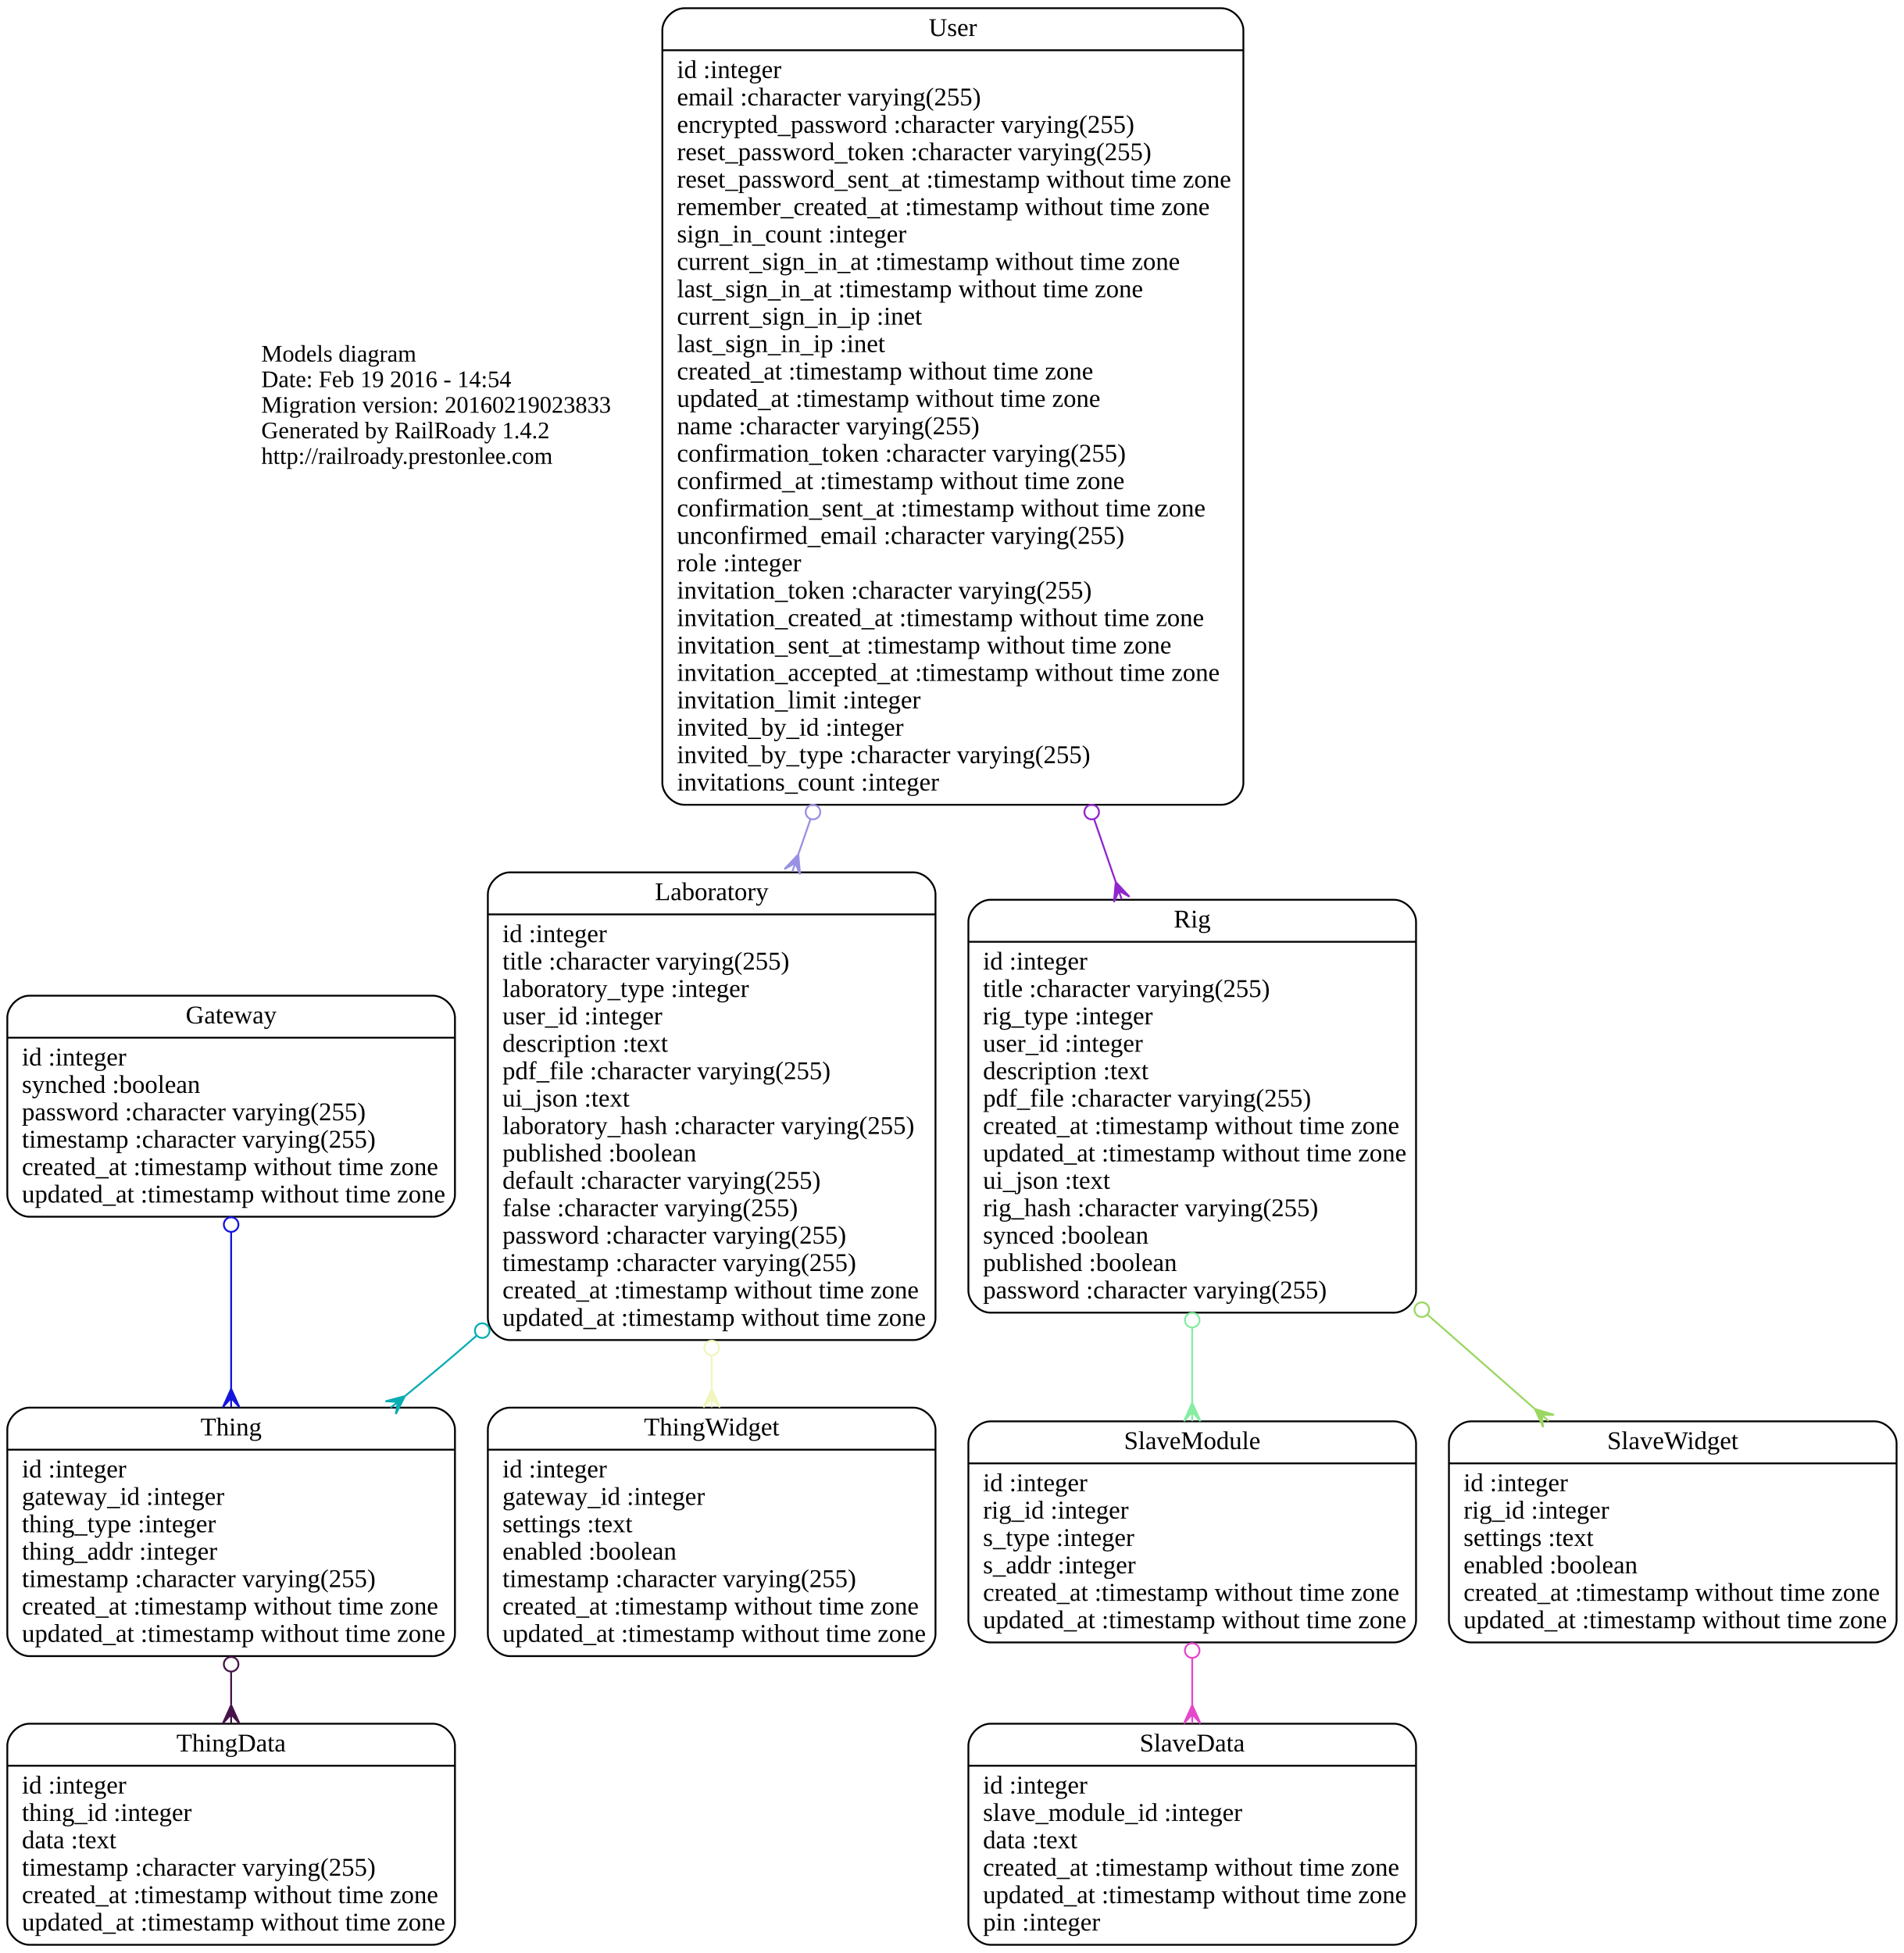
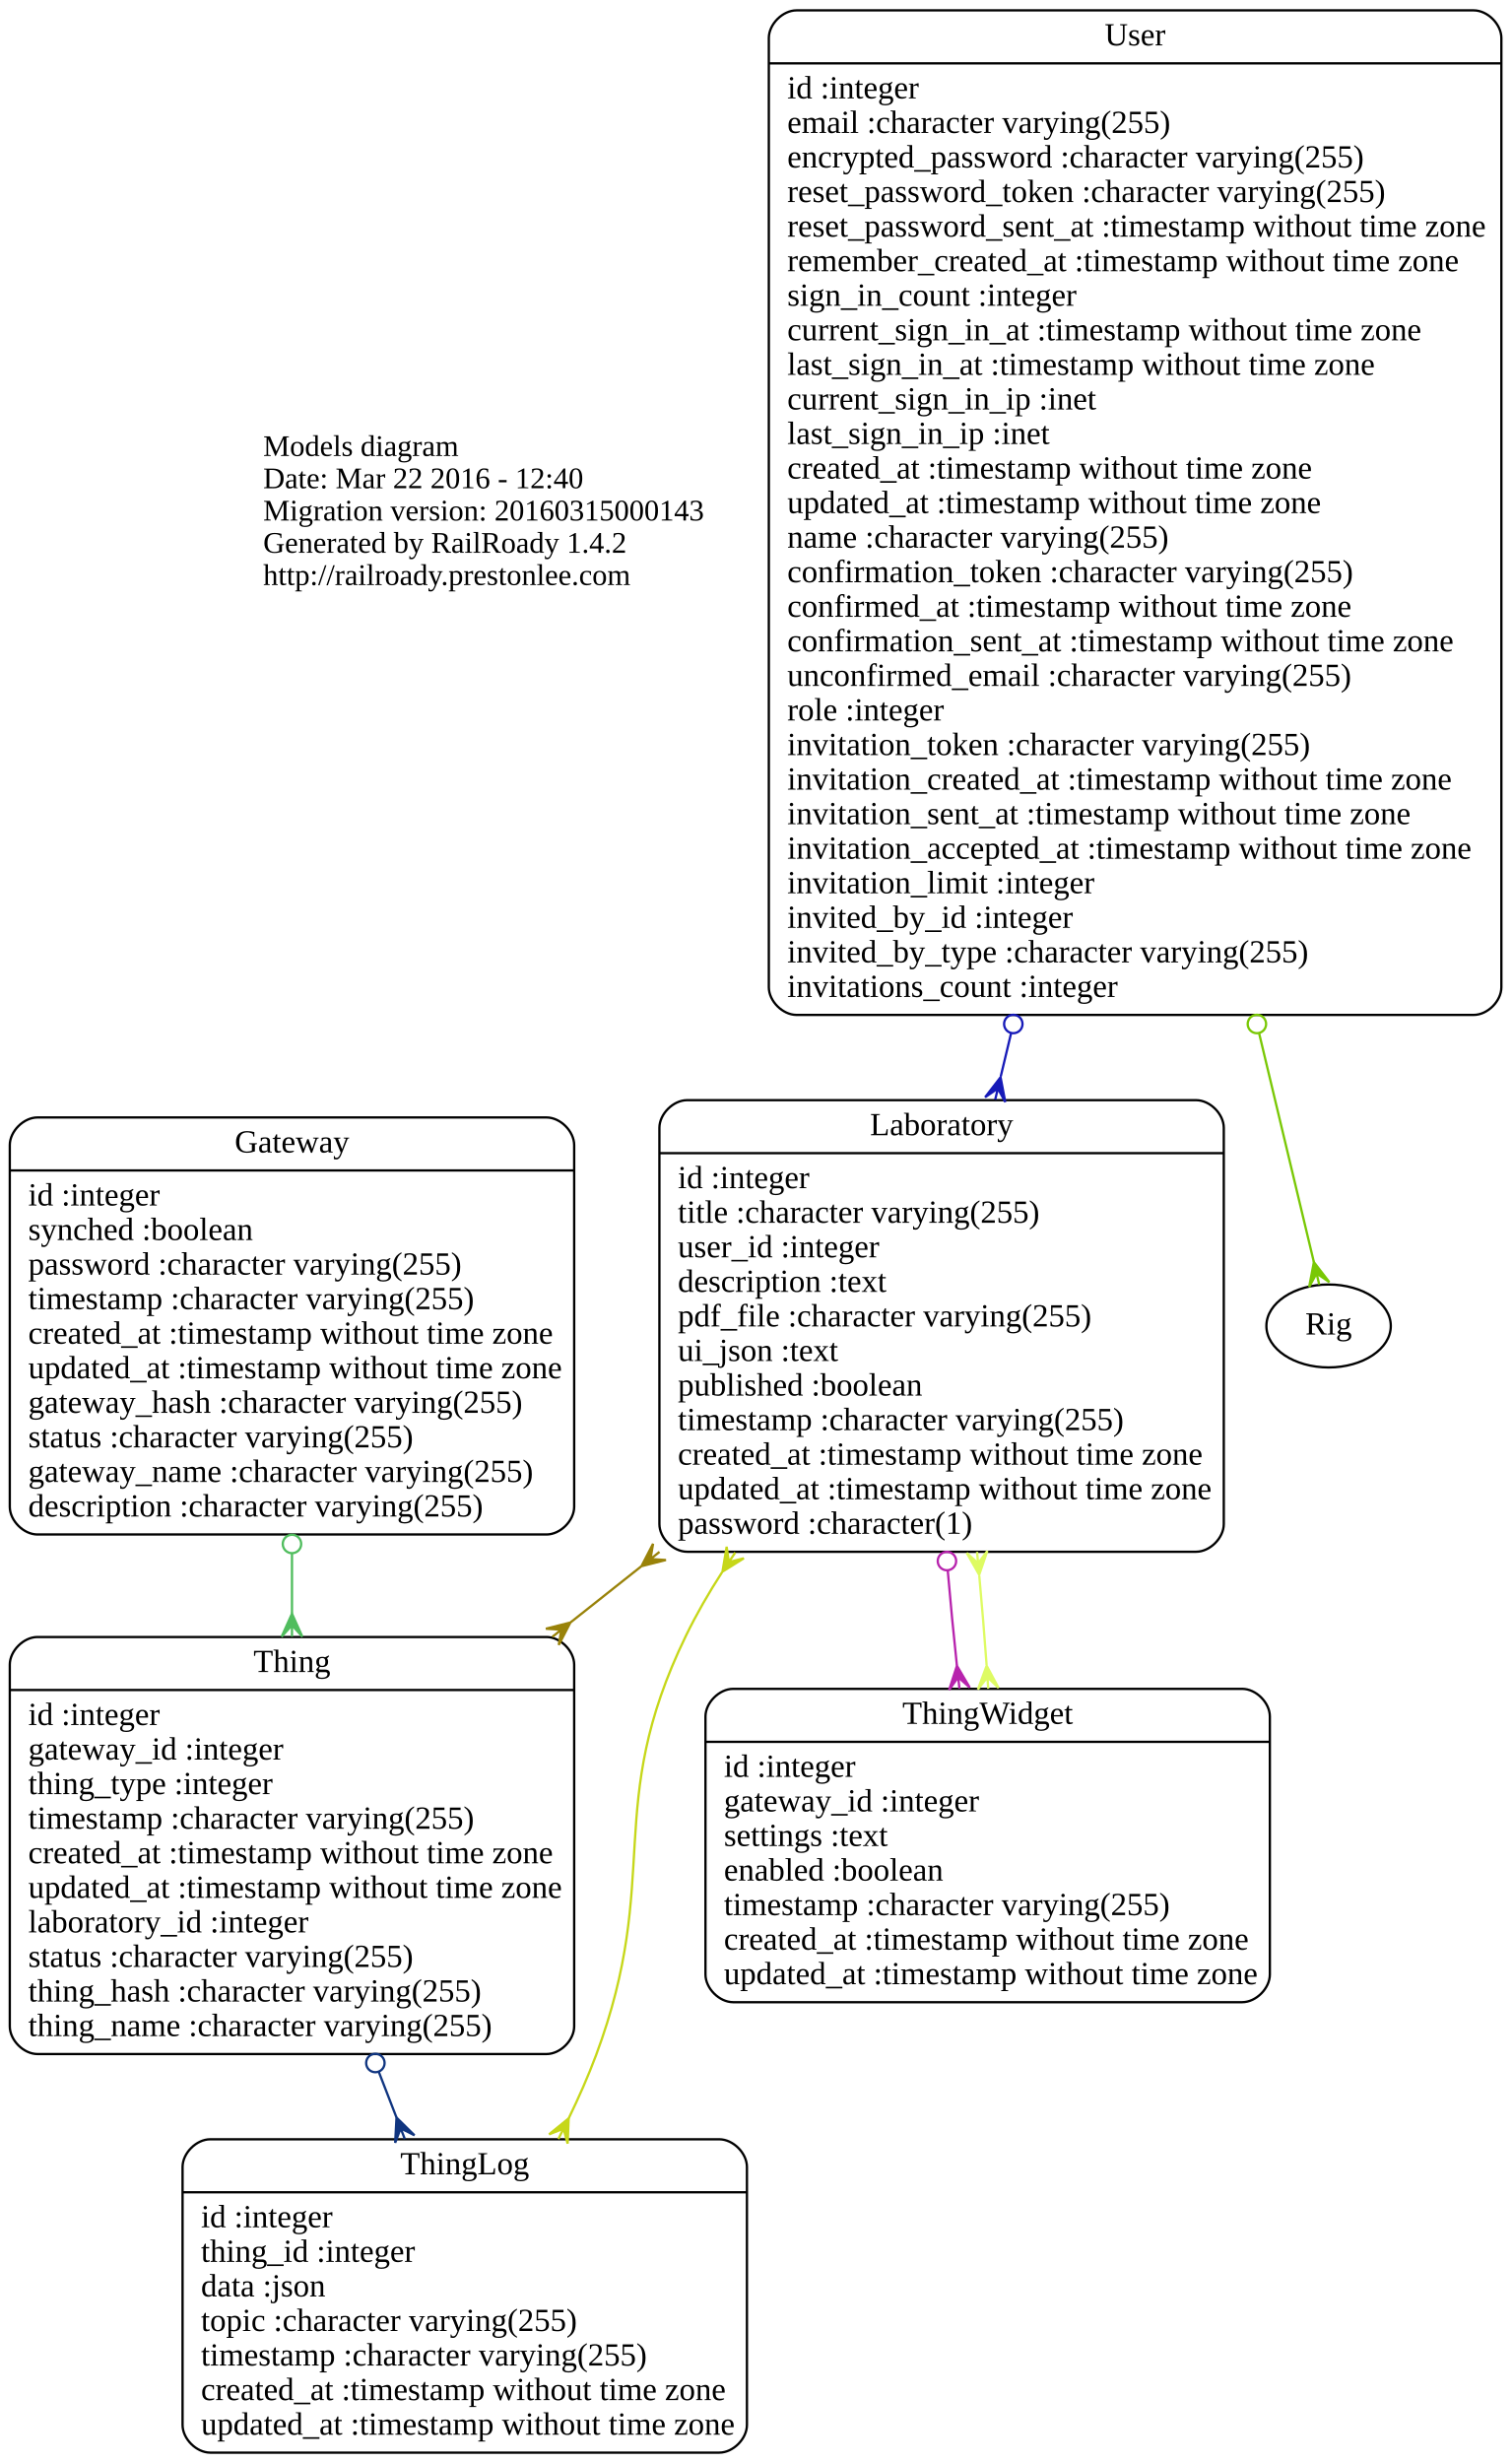
- <svg xmlns="http://www.w3.org/2000/svg" width="1042pt" height="1069pt" viewBox="0.00 0.00 1042.00 1069.00">
+ <svg xmlns="http://www.w3.org/2000/svg" width="656pt" height="1069pt" viewBox="0.00 0.00 655.50 1069.00">
  <g id="graph0" class="graph" transform="scale(1 1) rotate(0) translate(4 1065)">
-     <polygon fill="none" stroke="none" points="-4,4 -4,-1065 1038,-1065 1038,4 -4,4" />
+     <polygon fill="none" stroke="none" points="-4,4 -4,-1065 651.5,-1065 651.5,4 -4,4" />
    <g id="node1" class="node">
-       <text text-anchor="start" x="139" y="-867.1" font-family="Times New Roman,serif" font-size="13.00">Models diagram</text>
-       <text text-anchor="start" x="139" y="-853.1" font-family="Times New Roman,serif" font-size="13.00">Date: Feb 19 2016 - 14:54</text>
-       <text text-anchor="start" x="139" y="-839.1" font-family="Times New Roman,serif" font-size="13.00">Migration version: 20160219023833</text>
-       <text text-anchor="start" x="139" y="-825.1" font-family="Times New Roman,serif" font-size="13.00">Generated by RailRoady 1.4.2</text>
-       <text text-anchor="start" x="139" y="-811.1" font-family="Times New Roman,serif" font-size="13.00">http://railroady.prestonlee.com</text>
+       <text text-anchor="start" x="110" y="-867.1" font-family="Times New Roman,serif" font-size="13.00">Models diagram</text>
+       <text text-anchor="start" x="110" y="-853.1" font-family="Times New Roman,serif" font-size="13.00">Date: Mar 22 2016 - 12:40</text>
+       <text text-anchor="start" x="110" y="-839.1" font-family="Times New Roman,serif" font-size="13.00">Migration version: 20160315000143</text>
+       <text text-anchor="start" x="110" y="-825.1" font-family="Times New Roman,serif" font-size="13.00">Generated by RailRoady 1.4.2</text>
+       <text text-anchor="start" x="110" y="-811.1" font-family="Times New Roman,serif" font-size="13.00">http://railroady.prestonlee.com</text>
    </g>
    <g id="node2" class="node">
-       <path fill="none" stroke="black" d="M12,-399C12,-399 233,-399 233,-399 239,-399 245,-405 245,-411 245,-411 245,-508 245,-508 245,-514 239,-520 233,-520 233,-520 12,-520 12,-520 6,-520 0,-514 0,-508 0,-508 0,-411 0,-411 0,-405 6,-399 12,-399" />
-       <text text-anchor="middle" x="122.5" y="-504.8" font-family="Times New Roman,serif" font-size="14.00">Gateway</text>
-       <polyline fill="none" stroke="black" points="0,-497 245,-497 " />
-       <text text-anchor="start" x="8" y="-481.8" font-family="Times New Roman,serif" font-size="14.00">id :integer</text>
-       <text text-anchor="start" x="8" y="-466.8" font-family="Times New Roman,serif" font-size="14.00">synched :boolean</text>
-       <text text-anchor="start" x="8" y="-451.8" font-family="Times New Roman,serif" font-size="14.00">password :character varying(255)</text>
-       <text text-anchor="start" x="8" y="-436.8" font-family="Times New Roman,serif" font-size="14.00">timestamp :character varying(255)</text>
-       <text text-anchor="start" x="8" y="-421.8" font-family="Times New Roman,serif" font-size="14.00">created_at :timestamp without time zone</text>
-       <text text-anchor="start" x="8" y="-406.8" font-family="Times New Roman,serif" font-size="14.00">updated_at :timestamp without time zone</text>
+       <path fill="none" stroke="black" d="M12,-399C12,-399 233,-399 233,-399 239,-399 245,-405 245,-411 245,-411 245,-568 245,-568 245,-574 239,-580 233,-580 233,-580 12,-580 12,-580 6,-580 0,-574 0,-568 0,-568 0,-411 0,-411 0,-405 6,-399 12,-399" />
+       <text text-anchor="middle" x="122.5" y="-564.8" font-family="Times New Roman,serif" font-size="14.00">Gateway</text>
+       <polyline fill="none" stroke="black" points="0,-557 245,-557 " />
+       <text text-anchor="start" x="8" y="-541.8" font-family="Times New Roman,serif" font-size="14.00">id :integer</text>
+       <text text-anchor="start" x="8" y="-526.8" font-family="Times New Roman,serif" font-size="14.00">synched :boolean</text>
+       <text text-anchor="start" x="8" y="-511.8" font-family="Times New Roman,serif" font-size="14.00">password :character varying(255)</text>
+       <text text-anchor="start" x="8" y="-496.8" font-family="Times New Roman,serif" font-size="14.00">timestamp :character varying(255)</text>
+       <text text-anchor="start" x="8" y="-481.8" font-family="Times New Roman,serif" font-size="14.00">created_at :timestamp without time zone</text>
+       <text text-anchor="start" x="8" y="-466.8" font-family="Times New Roman,serif" font-size="14.00">updated_at :timestamp without time zone</text>
+       <text text-anchor="start" x="8" y="-451.8" font-family="Times New Roman,serif" font-size="14.00">gateway_hash :character varying(255)</text>
+       <text text-anchor="start" x="8" y="-436.8" font-family="Times New Roman,serif" font-size="14.00">status :character varying(255)</text>
+       <text text-anchor="start" x="8" y="-421.8" font-family="Times New Roman,serif" font-size="14.00">gateway_name :character varying(255)</text>
+       <text text-anchor="start" x="8" y="-406.8" font-family="Times New Roman,serif" font-size="14.00">description :character varying(255)</text>
+     </g>
+     <g id="node4" class="node">
+       <path fill="none" stroke="black" d="M12,-173.5C12,-173.5 233,-173.5 233,-173.5 239,-173.5 245,-179.5 245,-185.5 245,-185.5 245,-342.5 245,-342.5 245,-348.5 239,-354.5 233,-354.5 233,-354.5 12,-354.5 12,-354.5 6,-354.5 0,-348.5 0,-342.5 0,-342.5 0,-185.5 0,-185.5 0,-179.5 6,-173.5 12,-173.5" />
+       <text text-anchor="middle" x="122.5" y="-339.3" font-family="Times New Roman,serif" font-size="14.00">Thing</text>
+       <polyline fill="none" stroke="black" points="0,-331.5 245,-331.5 " />
+       <text text-anchor="start" x="8" y="-316.3" font-family="Times New Roman,serif" font-size="14.00">id :integer</text>
+       <text text-anchor="start" x="8" y="-301.3" font-family="Times New Roman,serif" font-size="14.00">gateway_id :integer</text>
+       <text text-anchor="start" x="8" y="-286.3" font-family="Times New Roman,serif" font-size="14.00">thing_type :integer</text>
+       <text text-anchor="start" x="8" y="-271.3" font-family="Times New Roman,serif" font-size="14.00">timestamp :character varying(255)</text>
+       <text text-anchor="start" x="8" y="-256.3" font-family="Times New Roman,serif" font-size="14.00">created_at :timestamp without time zone</text>
+       <text text-anchor="start" x="8" y="-241.3" font-family="Times New Roman,serif" font-size="14.00">updated_at :timestamp without time zone</text>
+       <text text-anchor="start" x="8" y="-226.3" font-family="Times New Roman,serif" font-size="14.00">laboratory_id :integer</text>
+       <text text-anchor="start" x="8" y="-211.3" font-family="Times New Roman,serif" font-size="14.00">status :character varying(255)</text>
+       <text text-anchor="start" x="8" y="-196.3" font-family="Times New Roman,serif" font-size="14.00">thing_hash :character varying(255)</text>
+       <text text-anchor="start" x="8" y="-181.3" font-family="Times New Roman,serif" font-size="14.00">thing_name :character varying(255)</text>
+     </g>
+     <g id="edge1" class="edge">
+       <path fill="none" stroke="#50bd5e" d="M122.5,-390.636C122.5,-382.032 122.5,-373.317 122.5,-364.699" />
+       <ellipse fill="none" stroke="#50bd5e" cx="122.5" cy="-394.882" rx="4" ry="4" />
+       <polygon fill="#50bd5e" stroke="#50bd5e" points="122.5,-364.638 127,-354.638 122.5,-359.638 122.5,-354.638 122.5,-354.638 122.5,-354.638 122.5,-359.638 118,-354.638 122.5,-364.638 122.5,-364.638" />
+     </g>
+     <g id="node3" class="node">
+       <path fill="none" stroke="black" d="M294,-391.5C294,-391.5 515,-391.5 515,-391.5 521,-391.5 527,-397.5 527,-403.5 527,-403.5 527,-575.5 527,-575.5 527,-581.5 521,-587.5 515,-587.5 515,-587.5 294,-587.5 294,-587.5 288,-587.5 282,-581.5 282,-575.5 282,-575.5 282,-403.5 282,-403.5 282,-397.5 288,-391.5 294,-391.5" />
+       <text text-anchor="middle" x="404.5" y="-572.3" font-family="Times New Roman,serif" font-size="14.00">Laboratory</text>
+       <polyline fill="none" stroke="black" points="282,-564.5 527,-564.5 " />
+       <text text-anchor="start" x="290" y="-549.3" font-family="Times New Roman,serif" font-size="14.00">id :integer</text>
+       <text text-anchor="start" x="290" y="-534.3" font-family="Times New Roman,serif" font-size="14.00">title :character varying(255)</text>
+       <text text-anchor="start" x="290" y="-519.3" font-family="Times New Roman,serif" font-size="14.00">user_id :integer</text>
+       <text text-anchor="start" x="290" y="-504.3" font-family="Times New Roman,serif" font-size="14.00">description :text</text>
+       <text text-anchor="start" x="290" y="-489.3" font-family="Times New Roman,serif" font-size="14.00">pdf_file :character varying(255)</text>
+       <text text-anchor="start" x="290" y="-474.3" font-family="Times New Roman,serif" font-size="14.00">ui_json :text</text>
+       <text text-anchor="start" x="290" y="-459.3" font-family="Times New Roman,serif" font-size="14.00">published :boolean</text>
+       <text text-anchor="start" x="290" y="-444.3" font-family="Times New Roman,serif" font-size="14.00">timestamp :character varying(255)</text>
+       <text text-anchor="start" x="290" y="-429.3" font-family="Times New Roman,serif" font-size="14.00">created_at :timestamp without time zone</text>
+       <text text-anchor="start" x="290" y="-414.3" font-family="Times New Roman,serif" font-size="14.00">updated_at :timestamp without time zone</text>
+       <text text-anchor="start" x="290" y="-399.3" font-family="Times New Roman,serif" font-size="14.00">password :character(1)</text>
+     </g>
+     <g id="edge2" class="edge">
+       <path fill="none" stroke="#998209" d="M274.047,-385.109C263.893,-377.061 253.665,-368.955 243.576,-360.959" />
+       <polygon fill="#998209" stroke="#998209" points="274.204,-385.233 279.246,-394.971 278.122,-388.339 282.041,-391.445 282.041,-391.445 282.041,-391.445 278.122,-388.339 284.836,-387.918 274.204,-385.233 274.204,-385.233" />
+       <polygon fill="#998209" stroke="#998209" points="243.355,-360.784 238.313,-351.046 239.437,-357.679 235.518,-354.573 235.518,-354.573 235.518,-354.573 239.437,-357.679 232.723,-358.1 243.355,-360.784 243.355,-360.784" />
+     </g>
+     <g id="node5" class="node">
+       <path fill="none" stroke="black" d="M87,-0.5C87,-0.5 308,-0.5 308,-0.5 314,-0.5 320,-6.5 320,-12.5 320,-12.5 320,-124.5 320,-124.5 320,-130.5 314,-136.5 308,-136.5 308,-136.5 87,-136.5 87,-136.5 81,-136.5 75,-130.5 75,-124.5 75,-124.5 75,-12.5 75,-12.5 75,-6.5 81,-0.5 87,-0.5" />
+       <text text-anchor="middle" x="197.5" y="-121.3" font-family="Times New Roman,serif" font-size="14.00">ThingLog</text>
+       <polyline fill="none" stroke="black" points="75,-113.5 320,-113.5 " />
+       <text text-anchor="start" x="83" y="-98.3" font-family="Times New Roman,serif" font-size="14.00">id :integer</text>
+       <text text-anchor="start" x="83" y="-83.3" font-family="Times New Roman,serif" font-size="14.00">thing_id :integer</text>
+       <text text-anchor="start" x="83" y="-68.3" font-family="Times New Roman,serif" font-size="14.00">data :json</text>
+       <text text-anchor="start" x="83" y="-53.3" font-family="Times New Roman,serif" font-size="14.00">topic :character varying(255)</text>
+       <text text-anchor="start" x="83" y="-38.3" font-family="Times New Roman,serif" font-size="14.00">timestamp :character varying(255)</text>
+       <text text-anchor="start" x="83" y="-23.3" font-family="Times New Roman,serif" font-size="14.00">created_at :timestamp without time zone</text>
+       <text text-anchor="start" x="83" y="-8.3" font-family="Times New Roman,serif" font-size="14.00">updated_at :timestamp without time zone</text>
+     </g>
+     <g id="edge3" class="edge">
+       <path fill="none" stroke="#c6d719" d="M309.203,-382.611C303.375,-373.599 298.043,-364.348 293.5,-355 257.341,-280.596 283.429,-250.502 254.5,-173 251.111,-163.919 247.03,-154.665 242.63,-145.61" />
+       <polygon fill="#c6d719" stroke="#c6d719" points="309.371,-382.862 311.192,-393.675 312.151,-387.017 314.932,-391.173 314.932,-391.173 314.932,-391.173 312.151,-387.017 318.672,-388.67 309.371,-382.862 309.371,-382.862" />
+       <polygon fill="#c6d719" stroke="#c6d719" points="242.614,-145.578 242.161,-134.621 240.375,-141.107 238.137,-136.636 238.137,-136.636 238.137,-136.636 240.375,-141.107 234.113,-138.65 242.614,-145.578 242.614,-145.578" />
+     </g>
+     <g id="node6" class="node">
+       <path fill="none" stroke="black" d="M314,-196C314,-196 535,-196 535,-196 541,-196 547,-202 547,-208 547,-208 547,-320 547,-320 547,-326 541,-332 535,-332 535,-332 314,-332 314,-332 308,-332 302,-326 302,-320 302,-320 302,-208 302,-208 302,-202 308,-196 314,-196" />
+       <text text-anchor="middle" x="424.5" y="-316.8" font-family="Times New Roman,serif" font-size="14.00">ThingWidget</text>
+       <polyline fill="none" stroke="black" points="302,-309 547,-309 " />
+       <text text-anchor="start" x="310" y="-293.8" font-family="Times New Roman,serif" font-size="14.00">id :integer</text>
+       <text text-anchor="start" x="310" y="-278.8" font-family="Times New Roman,serif" font-size="14.00">gateway_id :integer</text>
+       <text text-anchor="start" x="310" y="-263.8" font-family="Times New Roman,serif" font-size="14.00">settings :text</text>
+       <text text-anchor="start" x="310" y="-248.8" font-family="Times New Roman,serif" font-size="14.00">enabled :boolean</text>
+       <text text-anchor="start" x="310" y="-233.8" font-family="Times New Roman,serif" font-size="14.00">timestamp :character varying(255)</text>
+       <text text-anchor="start" x="310" y="-218.8" font-family="Times New Roman,serif" font-size="14.00">created_at :timestamp without time zone</text>
+       <text text-anchor="start" x="310" y="-203.8" font-family="Times New Roman,serif" font-size="14.00">updated_at :timestamp without time zone</text>
+     </g>
+     <g id="edge4" class="edge">
+       <path fill="none" stroke="#b723ad" d="M407.162,-383.438C408.364,-369.513 409.717,-355.449 411.146,-342.115" />
+       <ellipse fill="none" stroke="#b723ad" cx="406.823" cy="-387.459" rx="4" ry="4" />
+       <polygon fill="#b723ad" stroke="#b723ad" points="411.157,-342.015 416.725,-332.568 411.705,-337.045 412.252,-332.075 412.252,-332.075 412.252,-332.075 411.705,-337.045 407.779,-331.582 411.157,-342.015 411.157,-342.015" />
+     </g>
+     <g id="edge5" class="edge">
+       <path fill="none" stroke="#103580" d="M160.179,-165.788C162.75,-159.156 165.319,-152.527 167.839,-146.025" />
+       <ellipse fill="none" stroke="#103580" cx="158.701" cy="-169.601" rx="4" ry="4" />
+       <polygon fill="#103580" stroke="#103580" points="167.876,-145.93 175.686,-138.232 169.683,-141.268 171.49,-136.606 171.49,-136.606 171.49,-136.606 169.683,-141.268 167.294,-134.979 167.876,-145.93 167.876,-145.93" />
+     </g>
+     <g id="edge6" class="edge">
+       <path fill="none" stroke="#defb63" d="M424.032,-342.405C423.132,-354.898 422.053,-368.026 420.858,-381.075" />
+       <polygon fill="#defb63" stroke="#defb63" points="424.056,-342.051 429.233,-332.385 424.4,-337.063 424.743,-332.075 424.743,-332.075 424.743,-332.075 424.4,-337.063 420.254,-331.766 424.056,-342.051 424.056,-342.051" />
+       <polygon fill="#defb63" stroke="#defb63" points="420.82,-381.489 415.403,-391.023 420.351,-386.467 419.883,-391.445 419.883,-391.445 419.883,-391.445 420.351,-386.467 424.363,-391.866 420.82,-381.489 420.82,-381.489" />
+     </g>
+     <g id="node7" class="node">
+       <path fill="none" stroke="black" d="M341.5,-624.5C341.5,-624.5 635.5,-624.5 635.5,-624.5 641.5,-624.5 647.5,-630.5 647.5,-636.5 647.5,-636.5 647.5,-1048.5 647.5,-1048.5 647.5,-1054.5 641.5,-1060.5 635.5,-1060.5 635.5,-1060.5 341.5,-1060.5 341.5,-1060.5 335.5,-1060.5 329.5,-1054.5 329.5,-1048.5 329.5,-1048.5 329.5,-636.5 329.5,-636.5 329.5,-630.5 335.5,-624.5 341.5,-624.5" />
+       <text text-anchor="middle" x="488.5" y="-1045.3" font-family="Times New Roman,serif" font-size="14.00">User</text>
+       <polyline fill="none" stroke="black" points="329.5,-1037.5 647.5,-1037.5 " />
+       <text text-anchor="start" x="337.5" y="-1022.3" font-family="Times New Roman,serif" font-size="14.00">id :integer</text>
+       <text text-anchor="start" x="337.5" y="-1007.3" font-family="Times New Roman,serif" font-size="14.00">email :character varying(255)</text>
+       <text text-anchor="start" x="337.5" y="-992.3" font-family="Times New Roman,serif" font-size="14.00">encrypted_password :character varying(255)</text>
+       <text text-anchor="start" x="337.5" y="-977.3" font-family="Times New Roman,serif" font-size="14.00">reset_password_token :character varying(255)</text>
+       <text text-anchor="start" x="337.5" y="-962.3" font-family="Times New Roman,serif" font-size="14.00">reset_password_sent_at :timestamp without time zone</text>
+       <text text-anchor="start" x="337.5" y="-947.3" font-family="Times New Roman,serif" font-size="14.00">remember_created_at :timestamp without time zone</text>
+       <text text-anchor="start" x="337.5" y="-932.3" font-family="Times New Roman,serif" font-size="14.00">sign_in_count :integer</text>
+       <text text-anchor="start" x="337.5" y="-917.3" font-family="Times New Roman,serif" font-size="14.00">current_sign_in_at :timestamp without time zone</text>
+       <text text-anchor="start" x="337.5" y="-902.3" font-family="Times New Roman,serif" font-size="14.00">last_sign_in_at :timestamp without time zone</text>
+       <text text-anchor="start" x="337.5" y="-887.3" font-family="Times New Roman,serif" font-size="14.00">current_sign_in_ip :inet</text>
+       <text text-anchor="start" x="337.5" y="-872.3" font-family="Times New Roman,serif" font-size="14.00">last_sign_in_ip :inet</text>
+       <text text-anchor="start" x="337.5" y="-857.3" font-family="Times New Roman,serif" font-size="14.00">created_at :timestamp without time zone</text>
+       <text text-anchor="start" x="337.5" y="-842.3" font-family="Times New Roman,serif" font-size="14.00">updated_at :timestamp without time zone</text>
+       <text text-anchor="start" x="337.5" y="-827.3" font-family="Times New Roman,serif" font-size="14.00">name :character varying(255)</text>
+       <text text-anchor="start" x="337.5" y="-812.3" font-family="Times New Roman,serif" font-size="14.00">confirmation_token :character varying(255)</text>
+       <text text-anchor="start" x="337.5" y="-797.3" font-family="Times New Roman,serif" font-size="14.00">confirmed_at :timestamp without time zone</text>
+       <text text-anchor="start" x="337.5" y="-782.3" font-family="Times New Roman,serif" font-size="14.00">confirmation_sent_at :timestamp without time zone</text>
+       <text text-anchor="start" x="337.5" y="-767.3" font-family="Times New Roman,serif" font-size="14.00">unconfirmed_email :character varying(255)</text>
+       <text text-anchor="start" x="337.5" y="-752.3" font-family="Times New Roman,serif" font-size="14.00">role :integer</text>
+       <text text-anchor="start" x="337.5" y="-737.3" font-family="Times New Roman,serif" font-size="14.00">invitation_token :character varying(255)</text>
+       <text text-anchor="start" x="337.5" y="-722.3" font-family="Times New Roman,serif" font-size="14.00">invitation_created_at :timestamp without time zone</text>
+       <text text-anchor="start" x="337.5" y="-707.3" font-family="Times New Roman,serif" font-size="14.00">invitation_sent_at :timestamp without time zone</text>
+       <text text-anchor="start" x="337.5" y="-692.3" font-family="Times New Roman,serif" font-size="14.00">invitation_accepted_at :timestamp without time zone</text>
+       <text text-anchor="start" x="337.5" y="-677.3" font-family="Times New Roman,serif" font-size="14.00">invitation_limit :integer</text>
+       <text text-anchor="start" x="337.5" y="-662.3" font-family="Times New Roman,serif" font-size="14.00">invited_by_id :integer</text>
+       <text text-anchor="start" x="337.5" y="-647.3" font-family="Times New Roman,serif" font-size="14.00">invited_by_type :character varying(255)</text>
+       <text text-anchor="start" x="337.5" y="-632.3" font-family="Times New Roman,serif" font-size="14.00">invitations_count :integer</text>
+     </g>
+     <g id="edge8" class="edge">
+       <path fill="none" stroke="#161ab8" d="M434.652,-616.494C433.14,-610.176 431.651,-603.95 430.192,-597.855" />
+       <ellipse fill="none" stroke="#161ab8" cx="435.625" cy="-620.56" rx="4" ry="4" />
+       <polygon fill="#161ab8" stroke="#161ab8" points="430.095,-597.451 432.144,-586.679 428.932,-592.589 427.768,-587.726 427.768,-587.726 427.768,-587.726 428.932,-592.589 423.391,-588.773 430.095,-597.451 430.095,-597.451" />
    </g>
    <g id="node8" class="node">
-       <path fill="none" stroke="black" d="M12,-158.5C12,-158.5 233,-158.5 233,-158.5 239,-158.5 245,-164.5 245,-170.5 245,-170.5 245,-282.5 245,-282.5 245,-288.5 239,-294.5 233,-294.5 233,-294.5 12,-294.5 12,-294.5 6,-294.5 0,-288.5 0,-282.5 0,-282.5 0,-170.5 0,-170.5 0,-164.5 6,-158.5 12,-158.5" />
-       <text text-anchor="middle" x="122.5" y="-279.3" font-family="Times New Roman,serif" font-size="14.00">Thing</text>
-       <polyline fill="none" stroke="black" points="0,-271.5 245,-271.5 " />
-       <text text-anchor="start" x="8" y="-256.3" font-family="Times New Roman,serif" font-size="14.00">id :integer</text>
-       <text text-anchor="start" x="8" y="-241.3" font-family="Times New Roman,serif" font-size="14.00">gateway_id :integer</text>
-       <text text-anchor="start" x="8" y="-226.3" font-family="Times New Roman,serif" font-size="14.00">thing_type :integer</text>
-       <text text-anchor="start" x="8" y="-211.3" font-family="Times New Roman,serif" font-size="14.00">thing_addr :integer</text>
-       <text text-anchor="start" x="8" y="-196.3" font-family="Times New Roman,serif" font-size="14.00">timestamp :character varying(255)</text>
-       <text text-anchor="start" x="8" y="-181.3" font-family="Times New Roman,serif" font-size="14.00">created_at :timestamp without time zone</text>
-       <text text-anchor="start" x="8" y="-166.3" font-family="Times New Roman,serif" font-size="14.00">updated_at :timestamp without time zone</text>
-     </g>
-     <g id="edge1" class="edge">
-       <path fill="none" stroke="#1415dc" d="M122.5,-390.353C122.5,-363.497 122.5,-332.511 122.5,-304.822" />
-       <ellipse fill="none" stroke="#1415dc" cx="122.5" cy="-394.711" rx="4" ry="4" />
-       <polygon fill="#1415dc" stroke="#1415dc" points="122.5,-304.784 127,-294.784 122.5,-299.784 122.5,-294.784 122.5,-294.784 122.5,-294.784 122.5,-299.784 118,-294.784 122.5,-304.784 122.5,-304.784" />
-     </g>
-     <g id="node3" class="node">
-       <path fill="none" stroke="black" d="M275,-331.5C275,-331.5 496,-331.5 496,-331.5 502,-331.5 508,-337.5 508,-343.5 508,-343.5 508,-575.5 508,-575.5 508,-581.5 502,-587.5 496,-587.5 496,-587.5 275,-587.5 275,-587.5 269,-587.5 263,-581.5 263,-575.5 263,-575.5 263,-343.5 263,-343.5 263,-337.5 269,-331.5 275,-331.5" />
-       <text text-anchor="middle" x="385.5" y="-572.3" font-family="Times New Roman,serif" font-size="14.00">Laboratory</text>
-       <polyline fill="none" stroke="black" points="263,-564.5 508,-564.5 " />
-       <text text-anchor="start" x="271" y="-549.3" font-family="Times New Roman,serif" font-size="14.00">id :integer</text>
-       <text text-anchor="start" x="271" y="-534.3" font-family="Times New Roman,serif" font-size="14.00">title :character varying(255)</text>
-       <text text-anchor="start" x="271" y="-519.3" font-family="Times New Roman,serif" font-size="14.00">laboratory_type :integer</text>
-       <text text-anchor="start" x="271" y="-504.3" font-family="Times New Roman,serif" font-size="14.00">user_id :integer</text>
-       <text text-anchor="start" x="271" y="-489.3" font-family="Times New Roman,serif" font-size="14.00">description :text</text>
-       <text text-anchor="start" x="271" y="-474.3" font-family="Times New Roman,serif" font-size="14.00">pdf_file :character varying(255)</text>
-       <text text-anchor="start" x="271" y="-459.3" font-family="Times New Roman,serif" font-size="14.00">ui_json :text</text>
-       <text text-anchor="start" x="271" y="-444.3" font-family="Times New Roman,serif" font-size="14.00">laboratory_hash :character varying(255)</text>
-       <text text-anchor="start" x="271" y="-429.3" font-family="Times New Roman,serif" font-size="14.00">published :boolean</text>
-       <text text-anchor="start" x="271" y="-414.3" font-family="Times New Roman,serif" font-size="14.00">default :character varying(255)</text>
-       <text text-anchor="start" x="271" y="-399.3" font-family="Times New Roman,serif" font-size="14.00">false :character varying(255)</text>
-       <text text-anchor="start" x="271" y="-384.3" font-family="Times New Roman,serif" font-size="14.00">password :character varying(255)</text>
-       <text text-anchor="start" x="271" y="-369.3" font-family="Times New Roman,serif" font-size="14.00">timestamp :character varying(255)</text>
-       <text text-anchor="start" x="271" y="-354.3" font-family="Times New Roman,serif" font-size="14.00">created_at :timestamp without time zone</text>
-       <text text-anchor="start" x="271" y="-339.3" font-family="Times New Roman,serif" font-size="14.00">updated_at :timestamp without time zone</text>
-     </g>
-     <g id="edge2" class="edge">
-       <path fill="none" stroke="#06adb3" d="M256.724,-333.829C255.647,-332.88 254.572,-331.937 253.5,-331 242.133,-321.063 229.968,-310.885 217.8,-300.975" />
-       <ellipse fill="none" stroke="#06adb3" cx="259.923" cy="-336.667" rx="4" ry="4" />
-       <polygon fill="#06adb3" stroke="#06adb3" points="217.584,-300.8 212.644,-291.01 213.698,-297.653 209.812,-294.507 209.812,-294.507 209.812,-294.507 213.698,-297.653 206.981,-298.004 217.584,-300.8 217.584,-300.8" />
-     </g>
-     <g id="node10" class="node">
-       <path fill="none" stroke="black" d="M275,-158.5C275,-158.5 496,-158.5 496,-158.5 502,-158.5 508,-164.5 508,-170.5 508,-170.5 508,-282.5 508,-282.5 508,-288.5 502,-294.5 496,-294.5 496,-294.5 275,-294.5 275,-294.5 269,-294.5 263,-288.5 263,-282.5 263,-282.5 263,-170.5 263,-170.5 263,-164.5 269,-158.5 275,-158.5" />
-       <text text-anchor="middle" x="385.5" y="-279.3" font-family="Times New Roman,serif" font-size="14.00">ThingWidget</text>
-       <polyline fill="none" stroke="black" points="263,-271.5 508,-271.5 " />
-       <text text-anchor="start" x="271" y="-256.3" font-family="Times New Roman,serif" font-size="14.00">id :integer</text>
-       <text text-anchor="start" x="271" y="-241.3" font-family="Times New Roman,serif" font-size="14.00">gateway_id :integer</text>
-       <text text-anchor="start" x="271" y="-226.3" font-family="Times New Roman,serif" font-size="14.00">settings :text</text>
-       <text text-anchor="start" x="271" y="-211.3" font-family="Times New Roman,serif" font-size="14.00">enabled :boolean</text>
-       <text text-anchor="start" x="271" y="-196.3" font-family="Times New Roman,serif" font-size="14.00">timestamp :character varying(255)</text>
-       <text text-anchor="start" x="271" y="-181.3" font-family="Times New Roman,serif" font-size="14.00">created_at :timestamp without time zone</text>
-       <text text-anchor="start" x="271" y="-166.3" font-family="Times New Roman,serif" font-size="14.00">updated_at :timestamp without time zone</text>
-     </g>
-     <g id="edge3" class="edge">
-       <path fill="none" stroke="#f1f6be" d="M385.5,-322.972C385.5,-316.898 385.5,-310.9 385.5,-305.048" />
-       <ellipse fill="none" stroke="#f1f6be" cx="385.5" cy="-327.175" rx="4" ry="4" />
-       <polygon fill="#f1f6be" stroke="#f1f6be" points="385.5,-304.688 390,-294.688 385.5,-299.688 385.5,-294.688 385.5,-294.688 385.5,-294.688 385.5,-299.688 381,-294.688 385.5,-304.688 385.5,-304.688" />
-     </g>
-     <g id="node4" class="node">
-       <path fill="none" stroke="black" d="M538,-346.5C538,-346.5 759,-346.5 759,-346.5 765,-346.5 771,-352.5 771,-358.5 771,-358.5 771,-560.5 771,-560.5 771,-566.5 765,-572.5 759,-572.5 759,-572.5 538,-572.5 538,-572.5 532,-572.5 526,-566.5 526,-560.5 526,-560.5 526,-358.5 526,-358.5 526,-352.5 532,-346.5 538,-346.5" />
-       <text text-anchor="middle" x="648.5" y="-557.3" font-family="Times New Roman,serif" font-size="14.00">Rig</text>
-       <polyline fill="none" stroke="black" points="526,-549.5 771,-549.5 " />
-       <text text-anchor="start" x="534" y="-534.3" font-family="Times New Roman,serif" font-size="14.00">id :integer</text>
-       <text text-anchor="start" x="534" y="-519.3" font-family="Times New Roman,serif" font-size="14.00">title :character varying(255)</text>
-       <text text-anchor="start" x="534" y="-504.3" font-family="Times New Roman,serif" font-size="14.00">rig_type :integer</text>
-       <text text-anchor="start" x="534" y="-489.3" font-family="Times New Roman,serif" font-size="14.00">user_id :integer</text>
-       <text text-anchor="start" x="534" y="-474.3" font-family="Times New Roman,serif" font-size="14.00">description :text</text>
-       <text text-anchor="start" x="534" y="-459.3" font-family="Times New Roman,serif" font-size="14.00">pdf_file :character varying(255)</text>
-       <text text-anchor="start" x="534" y="-444.3" font-family="Times New Roman,serif" font-size="14.00">created_at :timestamp without time zone</text>
-       <text text-anchor="start" x="534" y="-429.3" font-family="Times New Roman,serif" font-size="14.00">updated_at :timestamp without time zone</text>
-       <text text-anchor="start" x="534" y="-414.3" font-family="Times New Roman,serif" font-size="14.00">ui_json :text</text>
-       <text text-anchor="start" x="534" y="-399.3" font-family="Times New Roman,serif" font-size="14.00">rig_hash :character varying(255)</text>
-       <text text-anchor="start" x="534" y="-384.3" font-family="Times New Roman,serif" font-size="14.00">synced :boolean</text>
-       <text text-anchor="start" x="534" y="-369.3" font-family="Times New Roman,serif" font-size="14.00">published :boolean</text>
-       <text text-anchor="start" x="534" y="-354.3" font-family="Times New Roman,serif" font-size="14.00">password :character varying(255)</text>
-     </g>
-     <g id="node6" class="node">
-       <path fill="none" stroke="black" d="M538,-166C538,-166 759,-166 759,-166 765,-166 771,-172 771,-178 771,-178 771,-275 771,-275 771,-281 765,-287 759,-287 759,-287 538,-287 538,-287 532,-287 526,-281 526,-275 526,-275 526,-178 526,-178 526,-172 532,-166 538,-166" />
-       <text text-anchor="middle" x="648.5" y="-271.8" font-family="Times New Roman,serif" font-size="14.00">SlaveModule</text>
-       <polyline fill="none" stroke="black" points="526,-264 771,-264 " />
-       <text text-anchor="start" x="534" y="-248.8" font-family="Times New Roman,serif" font-size="14.00">id :integer</text>
-       <text text-anchor="start" x="534" y="-233.8" font-family="Times New Roman,serif" font-size="14.00">rig_id :integer</text>
-       <text text-anchor="start" x="534" y="-218.8" font-family="Times New Roman,serif" font-size="14.00">s_type :integer</text>
-       <text text-anchor="start" x="534" y="-203.8" font-family="Times New Roman,serif" font-size="14.00">s_addr :integer</text>
-       <text text-anchor="start" x="534" y="-188.8" font-family="Times New Roman,serif" font-size="14.00">created_at :timestamp without time zone</text>
-       <text text-anchor="start" x="534" y="-173.8" font-family="Times New Roman,serif" font-size="14.00">updated_at :timestamp without time zone</text>
-     </g>
-     <g id="edge4" class="edge">
-       <path fill="none" stroke="#86eda2" d="M648.5,-338.229C648.5,-324.233 648.5,-310.331 648.5,-297.347" />
-       <ellipse fill="none" stroke="#86eda2" cx="648.5" cy="-342.383" rx="4" ry="4" />
-       <polygon fill="#86eda2" stroke="#86eda2" points="648.5,-297.145 653,-287.145 648.5,-292.145 648.5,-287.145 648.5,-287.145 648.5,-287.145 648.5,-292.145 644,-287.145 648.5,-297.145 648.5,-297.145" />
-     </g>
-     <g id="node7" class="node">
-       <path fill="none" stroke="black" d="M801,-166C801,-166 1022,-166 1022,-166 1028,-166 1034,-172 1034,-178 1034,-178 1034,-275 1034,-275 1034,-281 1028,-287 1022,-287 1022,-287 801,-287 801,-287 795,-287 789,-281 789,-275 789,-275 789,-178 789,-178 789,-172 795,-166 801,-166" />
-       <text text-anchor="middle" x="911.5" y="-271.8" font-family="Times New Roman,serif" font-size="14.00">SlaveWidget</text>
-       <polyline fill="none" stroke="black" points="789,-264 1034,-264 " />
-       <text text-anchor="start" x="797" y="-248.8" font-family="Times New Roman,serif" font-size="14.00">id :integer</text>
-       <text text-anchor="start" x="797" y="-233.8" font-family="Times New Roman,serif" font-size="14.00">rig_id :integer</text>
-       <text text-anchor="start" x="797" y="-218.8" font-family="Times New Roman,serif" font-size="14.00">settings :text</text>
-       <text text-anchor="start" x="797" y="-203.8" font-family="Times New Roman,serif" font-size="14.00">enabled :boolean</text>
-       <text text-anchor="start" x="797" y="-188.8" font-family="Times New Roman,serif" font-size="14.00">created_at :timestamp without time zone</text>
-       <text text-anchor="start" x="797" y="-173.8" font-family="Times New Roman,serif" font-size="14.00">updated_at :timestamp without time zone</text>
-     </g>
-     <g id="edge5" class="edge">
-       <path fill="none" stroke="#9ad761" d="M777.282,-345.388C797.325,-327.783 817.453,-310.104 835.801,-293.988" />
-       <ellipse fill="none" stroke="#9ad761" cx="774.15" cy="-348.138" rx="4" ry="4" />
-       <polygon fill="#9ad761" stroke="#9ad761" points="836.037,-293.781 846.52,-290.563 839.794,-290.481 843.551,-287.182 843.551,-287.182 843.551,-287.182 839.794,-290.481 840.581,-283.801 836.037,-293.781 836.037,-293.781" />
-     </g>
-     <g id="node5" class="node">
-       <path fill="none" stroke="black" d="M538,-0.5C538,-0.5 759,-0.5 759,-0.5 765,-0.5 771,-6.5 771,-12.5 771,-12.5 771,-109.5 771,-109.5 771,-115.5 765,-121.5 759,-121.5 759,-121.5 538,-121.5 538,-121.5 532,-121.5 526,-115.5 526,-109.5 526,-109.5 526,-12.5 526,-12.5 526,-6.5 532,-0.5 538,-0.5" />
-       <text text-anchor="middle" x="648.5" y="-106.3" font-family="Times New Roman,serif" font-size="14.00">SlaveData</text>
-       <polyline fill="none" stroke="black" points="526,-98.5 771,-98.5 " />
-       <text text-anchor="start" x="534" y="-83.3" font-family="Times New Roman,serif" font-size="14.00">id :integer</text>
-       <text text-anchor="start" x="534" y="-68.3" font-family="Times New Roman,serif" font-size="14.00">slave_module_id :integer</text>
-       <text text-anchor="start" x="534" y="-53.3" font-family="Times New Roman,serif" font-size="14.00">data :text</text>
-       <text text-anchor="start" x="534" y="-38.3" font-family="Times New Roman,serif" font-size="14.00">created_at :timestamp without time zone</text>
-       <text text-anchor="start" x="534" y="-23.3" font-family="Times New Roman,serif" font-size="14.00">updated_at :timestamp without time zone</text>
-       <text text-anchor="start" x="534" y="-8.3" font-family="Times New Roman,serif" font-size="14.00">pin :integer</text>
-     </g>
-     <g id="edge6" class="edge">
-       <path fill="none" stroke="#e448cb" d="M648.5,-157.41C648.5,-148.976 648.5,-140.342 648.5,-131.881" />
-       <ellipse fill="none" stroke="#e448cb" cx="648.5" cy="-161.547" rx="4" ry="4" />
-       <polygon fill="#e448cb" stroke="#e448cb" points="648.5,-131.672 653,-121.672 648.5,-126.672 648.5,-121.672 648.5,-121.672 648.5,-121.672 648.5,-126.672 644,-121.672 648.5,-131.672 648.5,-131.672" />
-     </g>
-     <g id="node9" class="node">
-       <path fill="none" stroke="black" d="M12,-0.5C12,-0.5 233,-0.5 233,-0.5 239,-0.5 245,-6.5 245,-12.5 245,-12.5 245,-109.5 245,-109.5 245,-115.5 239,-121.5 233,-121.5 233,-121.5 12,-121.5 12,-121.5 6,-121.5 0,-115.5 0,-109.5 0,-109.5 0,-12.5 0,-12.5 0,-6.5 6,-0.5 12,-0.5" />
-       <text text-anchor="middle" x="122.5" y="-106.3" font-family="Times New Roman,serif" font-size="14.00">ThingData</text>
-       <polyline fill="none" stroke="black" points="0,-98.5 245,-98.5 " />
-       <text text-anchor="start" x="8" y="-83.3" font-family="Times New Roman,serif" font-size="14.00">id :integer</text>
-       <text text-anchor="start" x="8" y="-68.3" font-family="Times New Roman,serif" font-size="14.00">thing_id :integer</text>
-       <text text-anchor="start" x="8" y="-53.3" font-family="Times New Roman,serif" font-size="14.00">data :text</text>
-       <text text-anchor="start" x="8" y="-38.3" font-family="Times New Roman,serif" font-size="14.00">timestamp :character varying(255)</text>
-       <text text-anchor="start" x="8" y="-23.3" font-family="Times New Roman,serif" font-size="14.00">created_at :timestamp without time zone</text>
-       <text text-anchor="start" x="8" y="-8.3" font-family="Times New Roman,serif" font-size="14.00">updated_at :timestamp without time zone</text>
+       <ellipse fill="none" stroke="black" cx="572.5" cy="-489.5" rx="27" ry="18" />
+       <text text-anchor="middle" x="572.5" y="-485.8" font-family="Times New Roman,serif" font-size="14.00">Rig</text>
    </g>
    <g id="edge7" class="edge">
-       <path fill="none" stroke="#461448" d="M122.5,-149.81C122.5,-143.918 122.5,-137.984 122.5,-132.13" />
-       <ellipse fill="none" stroke="#461448" cx="122.5" cy="-154.054" rx="4" ry="4" />
-       <polygon fill="#461448" stroke="#461448" points="122.5,-131.709 127,-121.709 122.5,-126.709 122.5,-121.709 122.5,-121.709 122.5,-121.709 122.5,-126.709 118,-121.709 122.5,-131.709 122.5,-131.709" />
-     </g>
-     <g id="node11" class="node">
-       <path fill="none" stroke="black" d="M370.5,-624.5C370.5,-624.5 664.5,-624.5 664.5,-624.5 670.5,-624.5 676.5,-630.5 676.5,-636.5 676.5,-636.5 676.5,-1048.5 676.5,-1048.5 676.5,-1054.5 670.5,-1060.5 664.5,-1060.5 664.5,-1060.5 370.5,-1060.5 370.5,-1060.5 364.5,-1060.5 358.5,-1054.5 358.5,-1048.5 358.5,-1048.5 358.5,-636.5 358.5,-636.5 358.5,-630.5 364.5,-624.5 370.5,-624.5" />
-       <text text-anchor="middle" x="517.5" y="-1045.3" font-family="Times New Roman,serif" font-size="14.00">User</text>
-       <polyline fill="none" stroke="black" points="358.5,-1037.5 676.5,-1037.5 " />
-       <text text-anchor="start" x="366.5" y="-1022.3" font-family="Times New Roman,serif" font-size="14.00">id :integer</text>
-       <text text-anchor="start" x="366.5" y="-1007.3" font-family="Times New Roman,serif" font-size="14.00">email :character varying(255)</text>
-       <text text-anchor="start" x="366.5" y="-992.3" font-family="Times New Roman,serif" font-size="14.00">encrypted_password :character varying(255)</text>
-       <text text-anchor="start" x="366.5" y="-977.3" font-family="Times New Roman,serif" font-size="14.00">reset_password_token :character varying(255)</text>
-       <text text-anchor="start" x="366.5" y="-962.3" font-family="Times New Roman,serif" font-size="14.00">reset_password_sent_at :timestamp without time zone</text>
-       <text text-anchor="start" x="366.5" y="-947.3" font-family="Times New Roman,serif" font-size="14.00">remember_created_at :timestamp without time zone</text>
-       <text text-anchor="start" x="366.5" y="-932.3" font-family="Times New Roman,serif" font-size="14.00">sign_in_count :integer</text>
-       <text text-anchor="start" x="366.5" y="-917.3" font-family="Times New Roman,serif" font-size="14.00">current_sign_in_at :timestamp without time zone</text>
-       <text text-anchor="start" x="366.5" y="-902.3" font-family="Times New Roman,serif" font-size="14.00">last_sign_in_at :timestamp without time zone</text>
-       <text text-anchor="start" x="366.5" y="-887.3" font-family="Times New Roman,serif" font-size="14.00">current_sign_in_ip :inet</text>
-       <text text-anchor="start" x="366.5" y="-872.3" font-family="Times New Roman,serif" font-size="14.00">last_sign_in_ip :inet</text>
-       <text text-anchor="start" x="366.5" y="-857.3" font-family="Times New Roman,serif" font-size="14.00">created_at :timestamp without time zone</text>
-       <text text-anchor="start" x="366.5" y="-842.3" font-family="Times New Roman,serif" font-size="14.00">updated_at :timestamp without time zone</text>
-       <text text-anchor="start" x="366.5" y="-827.3" font-family="Times New Roman,serif" font-size="14.00">name :character varying(255)</text>
-       <text text-anchor="start" x="366.5" y="-812.3" font-family="Times New Roman,serif" font-size="14.00">confirmation_token :character varying(255)</text>
-       <text text-anchor="start" x="366.5" y="-797.3" font-family="Times New Roman,serif" font-size="14.00">confirmed_at :timestamp without time zone</text>
-       <text text-anchor="start" x="366.5" y="-782.3" font-family="Times New Roman,serif" font-size="14.00">confirmation_sent_at :timestamp without time zone</text>
-       <text text-anchor="start" x="366.5" y="-767.3" font-family="Times New Roman,serif" font-size="14.00">unconfirmed_email :character varying(255)</text>
-       <text text-anchor="start" x="366.5" y="-752.3" font-family="Times New Roman,serif" font-size="14.00">role :integer</text>
-       <text text-anchor="start" x="366.5" y="-737.3" font-family="Times New Roman,serif" font-size="14.00">invitation_token :character varying(255)</text>
-       <text text-anchor="start" x="366.5" y="-722.3" font-family="Times New Roman,serif" font-size="14.00">invitation_created_at :timestamp without time zone</text>
-       <text text-anchor="start" x="366.5" y="-707.3" font-family="Times New Roman,serif" font-size="14.00">invitation_sent_at :timestamp without time zone</text>
-       <text text-anchor="start" x="366.5" y="-692.3" font-family="Times New Roman,serif" font-size="14.00">invitation_accepted_at :timestamp without time zone</text>
-       <text text-anchor="start" x="366.5" y="-677.3" font-family="Times New Roman,serif" font-size="14.00">invitation_limit :integer</text>
-       <text text-anchor="start" x="366.5" y="-662.3" font-family="Times New Roman,serif" font-size="14.00">invited_by_id :integer</text>
-       <text text-anchor="start" x="366.5" y="-647.3" font-family="Times New Roman,serif" font-size="14.00">invited_by_type :character varying(255)</text>
-       <text text-anchor="start" x="366.5" y="-632.3" font-family="Times New Roman,serif" font-size="14.00">invitations_count :integer</text>
-     </g>
-     <g id="edge9" class="edge">
-       <path fill="none" stroke="#9991e4" d="M439.543,-616.486C437.337,-610.121 435.15,-603.809 432.992,-597.58" />
-       <ellipse fill="none" stroke="#9991e4" cx="440.936" cy="-620.51" rx="4" ry="4" />
-       <polygon fill="#9991e4" stroke="#9991e4" points="432.9,-597.313 433.878,-586.391 431.263,-592.589 429.626,-587.864 429.626,-587.864 429.626,-587.864 431.263,-592.589 425.374,-589.337 432.9,-597.313 432.9,-597.313" />
-     </g>
-     <g id="edge8" class="edge">
-       <path fill="none" stroke="#9125ce" d="M594.888,-616.424C598.876,-604.828 602.802,-593.408 606.606,-582.345" />
-       <ellipse fill="none" stroke="#9125ce" cx="593.485" cy="-620.507" rx="4" ry="4" />
-       <polygon fill="#9125ce" stroke="#9125ce" points="606.664,-582.176 614.171,-574.183 608.289,-577.448 609.915,-572.72 609.915,-572.72 609.915,-572.72 608.289,-577.448 605.66,-571.257 606.664,-582.176 606.664,-582.176" />
+       <path fill="none" stroke="#79c805" d="M542.363,-616.429C551.899,-576.585 560.545,-540.454 566.106,-517.216" />
+       <ellipse fill="none" stroke="#79c805" cx="541.375" cy="-620.56" rx="4" ry="4" />
+       <polygon fill="#79c805" stroke="#79c805" points="566.109,-517.205 572.813,-508.527 567.273,-512.343 568.436,-507.48 568.436,-507.48 568.436,-507.48 567.273,-512.343 564.06,-506.433 566.109,-517.205 566.109,-517.205" />
    </g>
  </g>
</svg>
